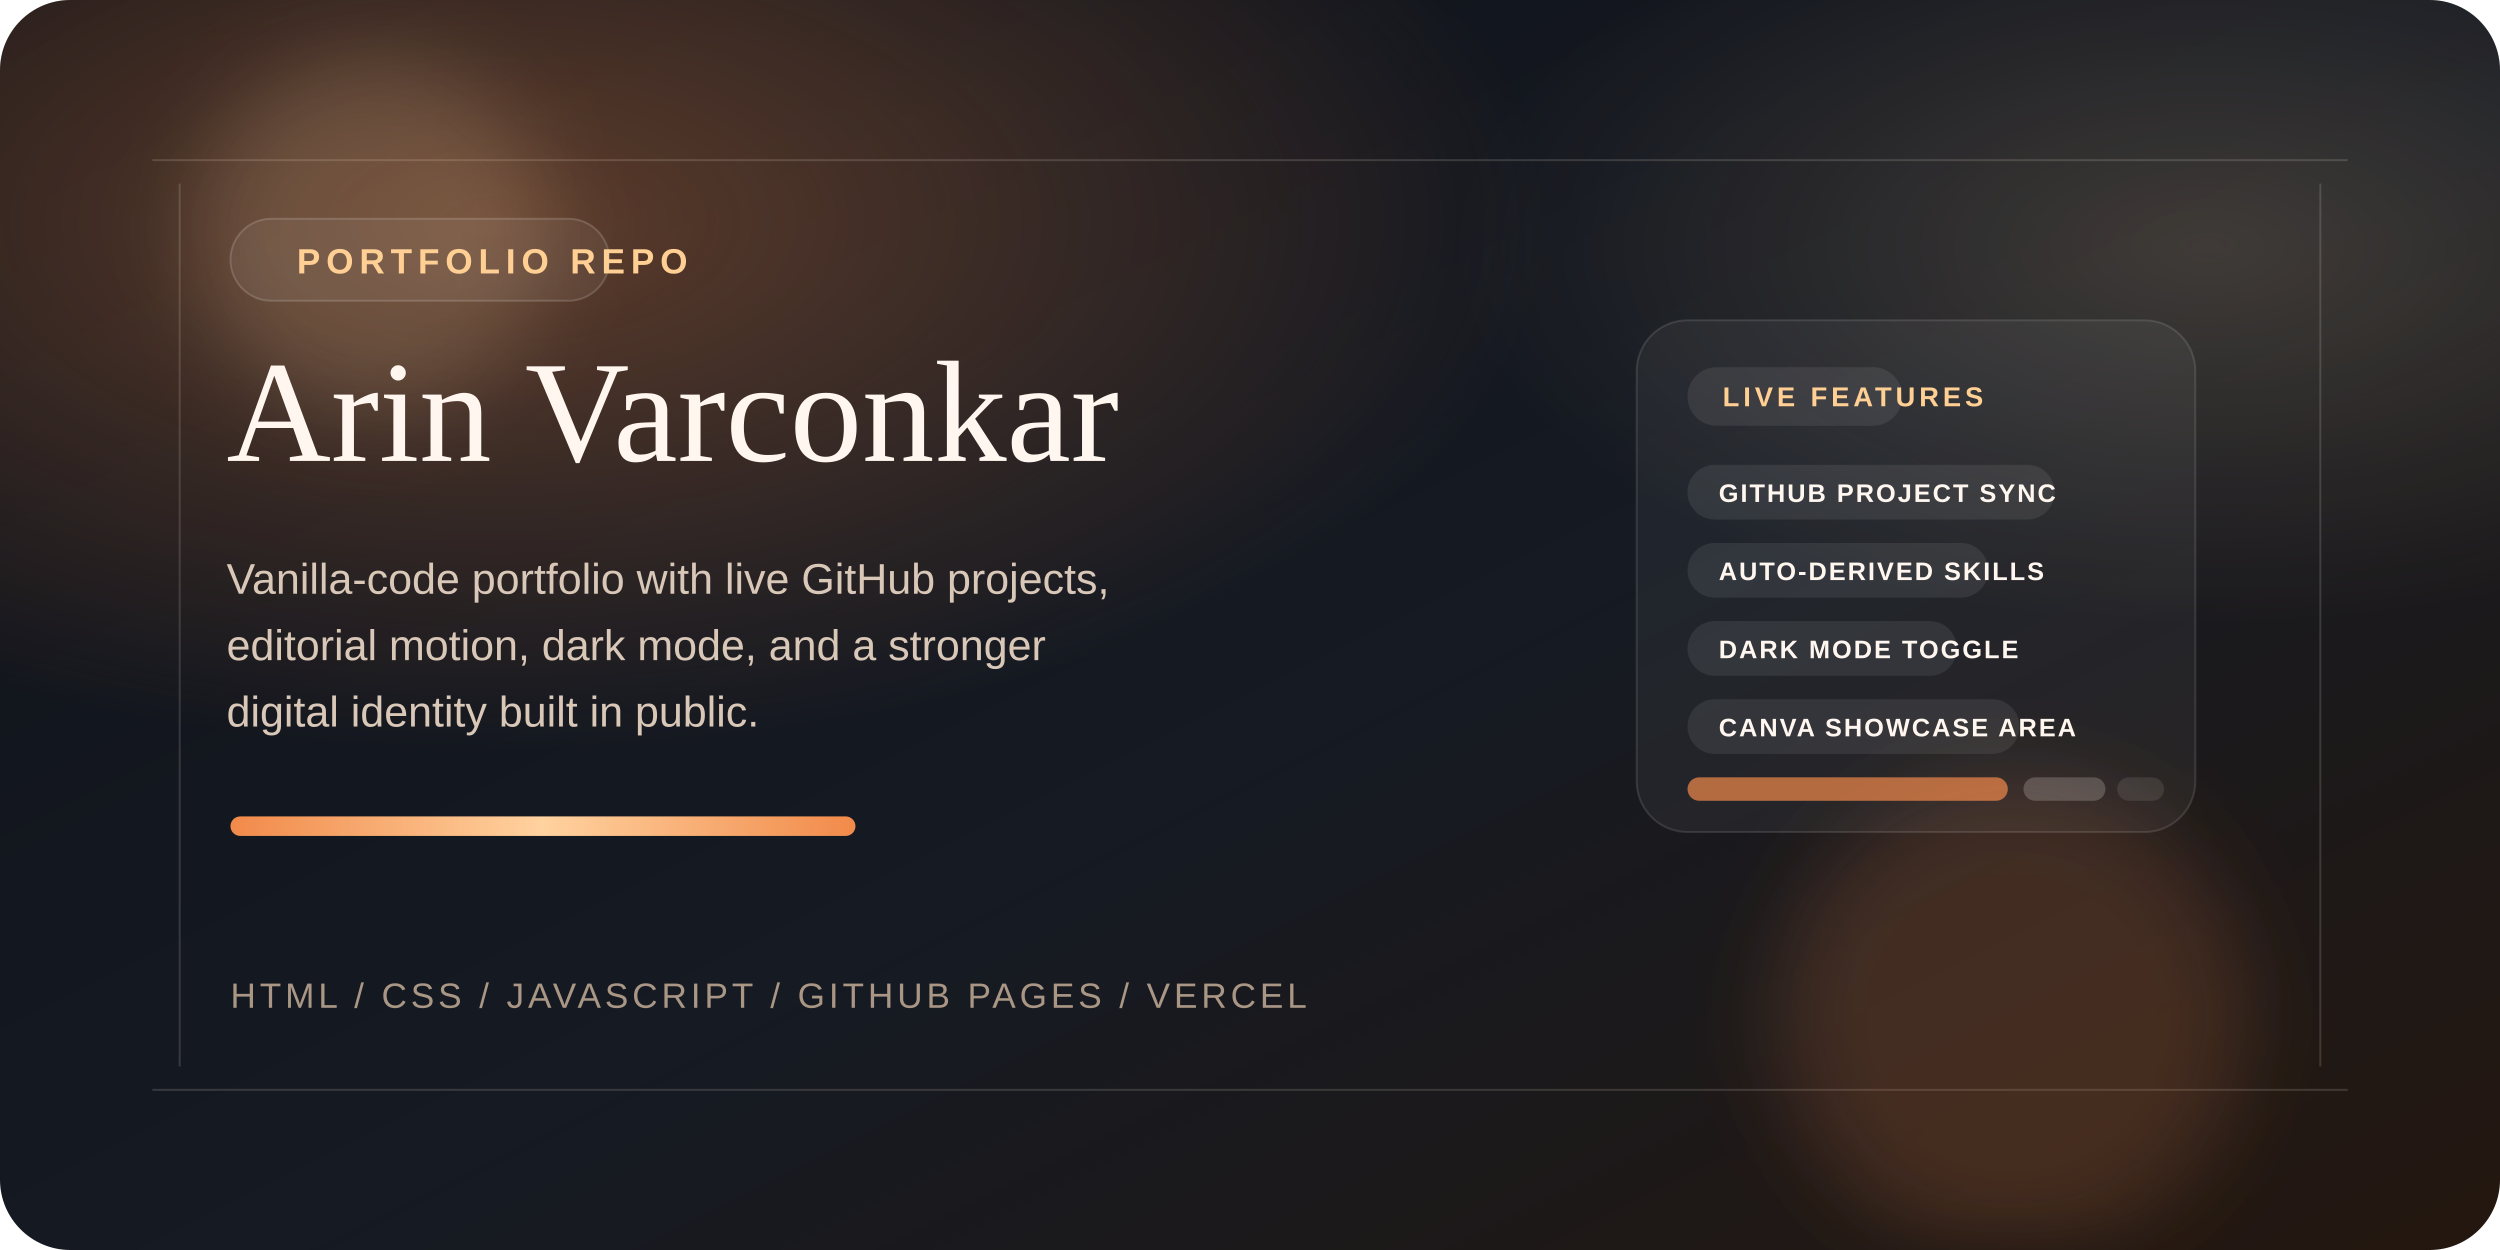
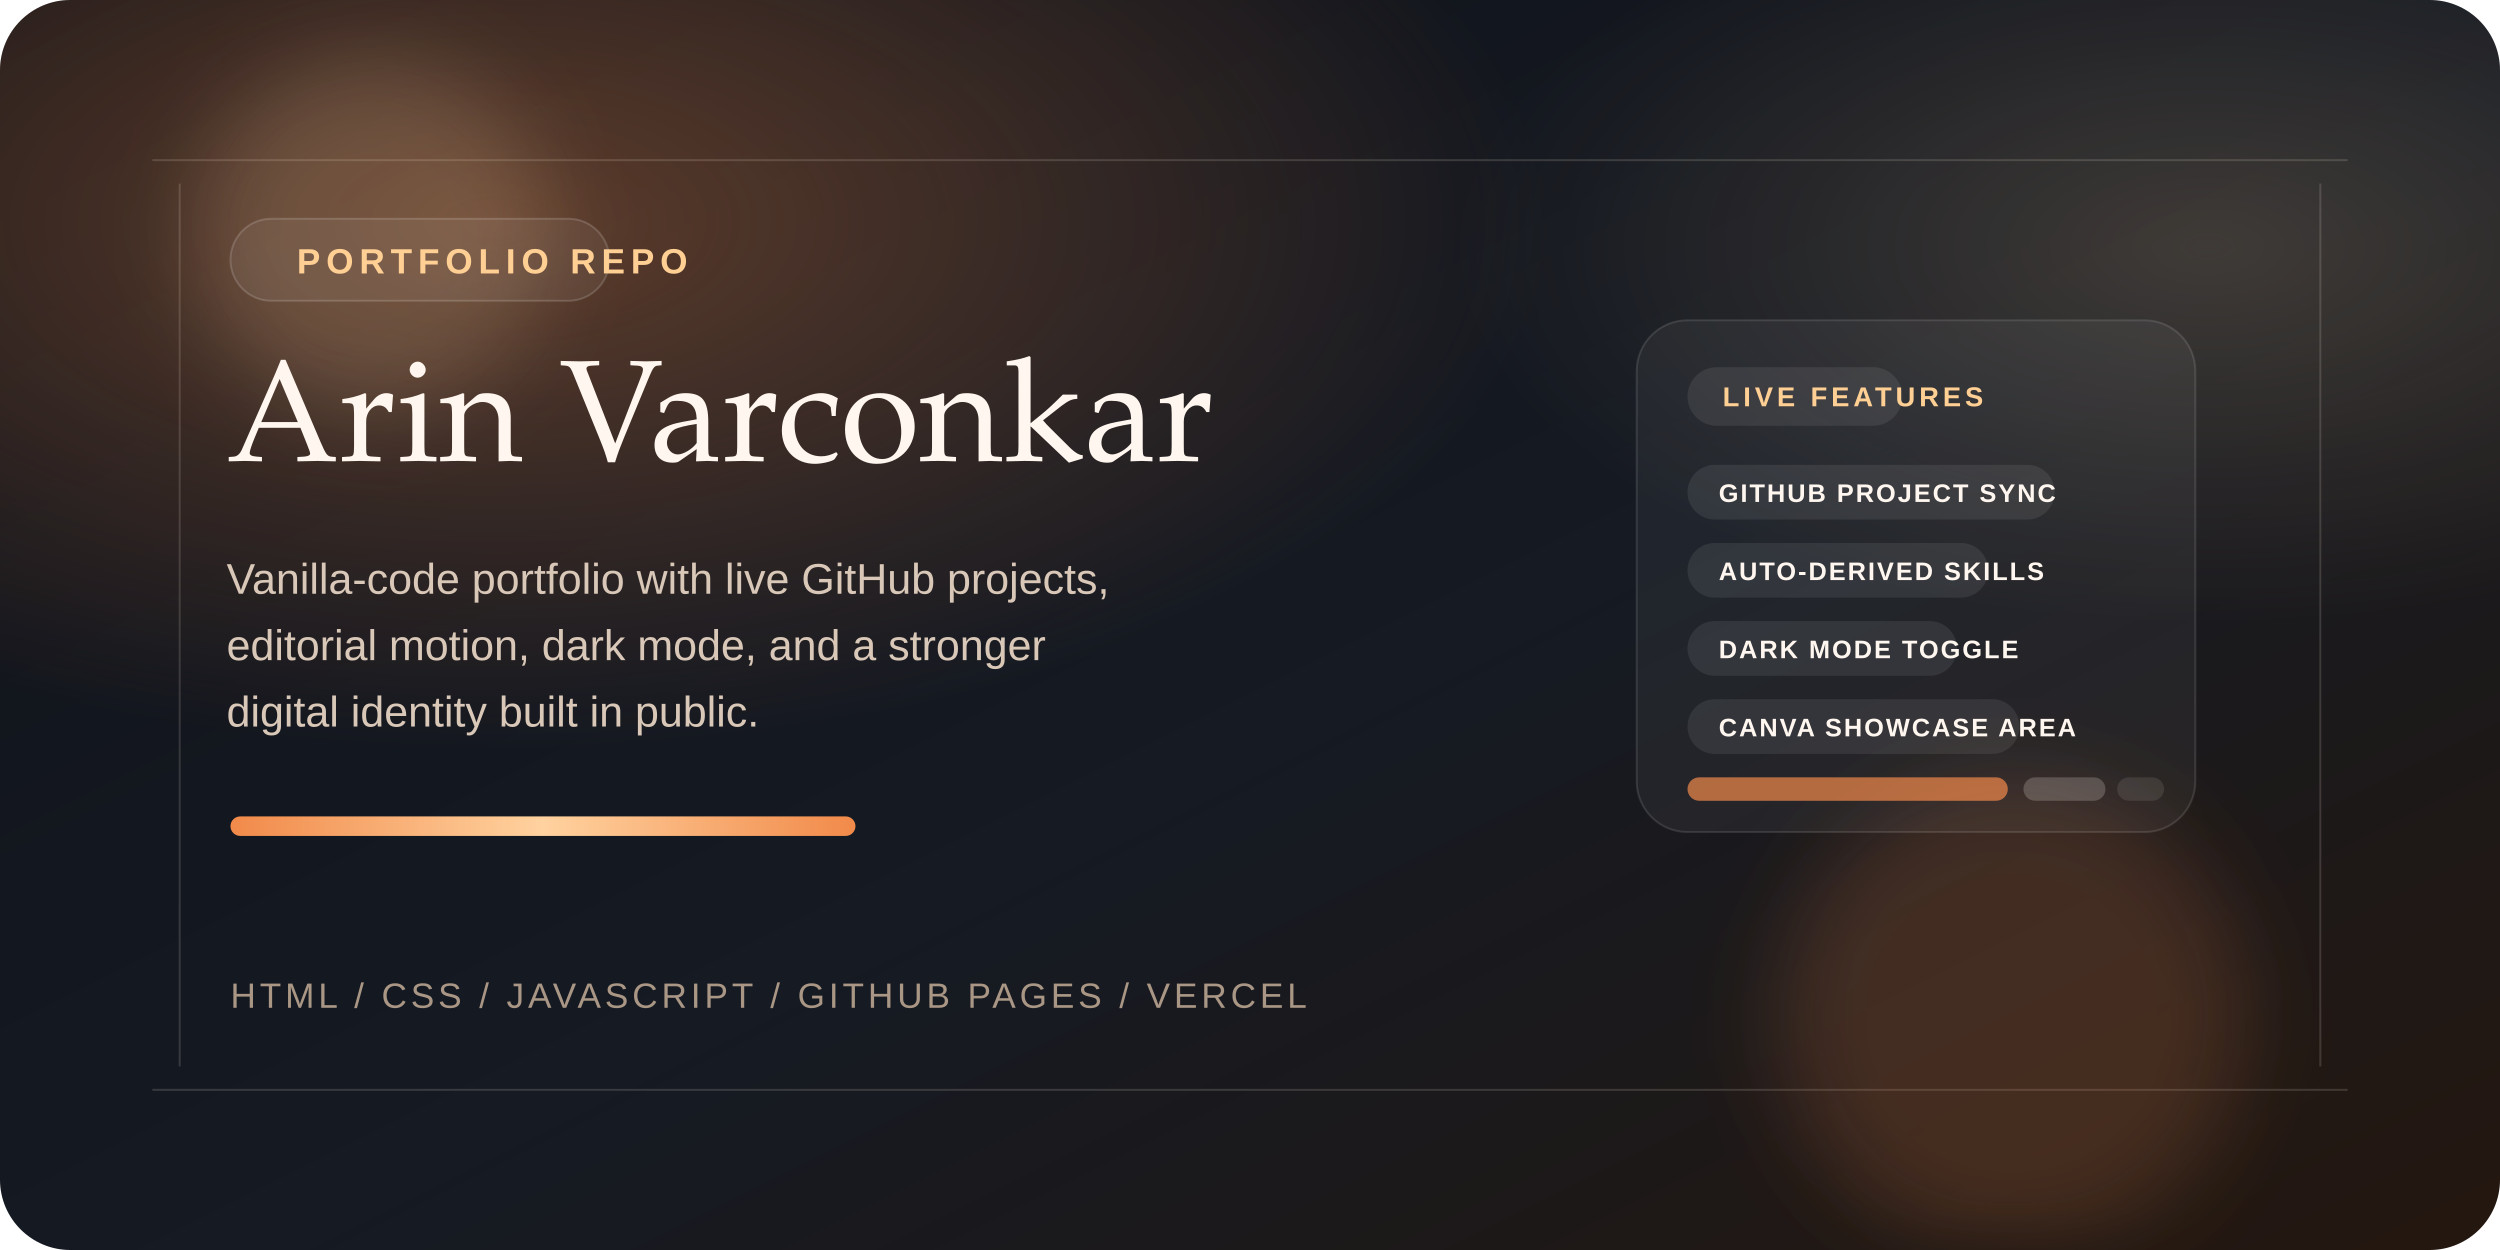
<svg xmlns="http://www.w3.org/2000/svg" viewBox="0 0 1280 640" role="img" aria-label="Arin Varconkar portfolio banner">
  <defs>
    <linearGradient id="bg" x1="0%" y1="0%" x2="100%" y2="100%">
      <stop offset="0%" stop-color="#0f1117" />
      <stop offset="55%" stop-color="#151a23" />
      <stop offset="100%" stop-color="#24170f" />
    </linearGradient>
    <linearGradient id="accent" x1="0%" y1="0%" x2="100%" y2="0%">
      <stop offset="0%" stop-color="#f18a4a" />
      <stop offset="50%" stop-color="#ffd29f" />
      <stop offset="100%" stop-color="#f18a4a" />
    </linearGradient>
    <radialGradient id="glowA" cx="20%" cy="18%" r="42%">
      <stop offset="0%" stop-color="#f18a4a" stop-opacity="0.34" />
      <stop offset="100%" stop-color="#f18a4a" stop-opacity="0" />
    </radialGradient>
    <radialGradient id="glowB" cx="88%" cy="20%" r="30%">
      <stop offset="0%" stop-color="#ffcf93" stop-opacity="0.18" />
      <stop offset="100%" stop-color="#ffcf93" stop-opacity="0" />
    </radialGradient>
    <filter id="soft" x="-20%" y="-20%" width="140%" height="140%">
      <feGaussianBlur stdDeviation="22" />
    </filter>
  </defs>
  <rect width="1280" height="640" rx="36" fill="url(#bg)" />
  <rect width="1280" height="640" rx="36" fill="url(#glowA)" />
  <rect width="1280" height="640" rx="36" fill="url(#glowB)" />
  <g opacity="0.15">
    <path d="M78 82h1124" stroke="#fff1e1" stroke-width="1" />
    <path d="M78 558h1124" stroke="#fff1e1" stroke-width="1" />
    <path d="M92 94v452" stroke="#fff1e1" stroke-width="1" />
    <path d="M1188 94v452" stroke="#fff1e1" stroke-width="1" />
  </g>
  <g filter="url(#soft)">
    <circle cx="1030" cy="520" r="120" fill="#f18a4a" fill-opacity="0.18" />
    <circle cx="190" cy="120" r="90" fill="#ffd6ab" fill-opacity="0.18" />
  </g>
  <rect x="118" y="112" width="194" height="42" rx="21" fill="rgba(255,255,255,0.06)" stroke="rgba(255,255,255,0.16)" />
-   <text x="152" y="140" font-family="Arial, Helvetica, sans-serif" font-size="18" font-weight="700" fill="#ffcf93" letter-spacing="3">PORTFOLIO REPO</text>
-   <text x="116" y="236" font-family="Georgia, 'Times New Roman', serif" font-size="74" fill="#fff7ef">Arin Varconkar</text>
-   <text x="116" y="304" font-family="Arial, Helvetica, sans-serif" font-size="22" fill="#d9c8b8">Vanilla-code portfolio with live GitHub projects,</text>
-   <text x="116" y="338" font-family="Arial, Helvetica, sans-serif" font-size="22" fill="#d9c8b8">editorial motion, dark mode, and a stronger</text>
-   <text x="116" y="372" font-family="Arial, Helvetica, sans-serif" font-size="22" fill="#d9c8b8">digital identity built in public.</text>
+   <text x="152" y="140" font-family="'Trebuchet MS', 'Segoe UI', Arial, sans-serif" font-size="18" font-weight="700" fill="#ffcf93" letter-spacing="3">PORTFOLIO REPO</text>
+   <text x="116" y="236" font-family="'Palatino Linotype', 'Book Antiqua', Garamond, Georgia, serif" font-size="74" fill="#fff7ef">Arin Varconkar</text>
+   <text x="116" y="304" font-family="'Trebuchet MS', 'Segoe UI', Arial, sans-serif" font-size="22" fill="#d9c8b8">Vanilla-code portfolio with live GitHub projects,</text>
+   <text x="116" y="338" font-family="'Trebuchet MS', 'Segoe UI', Arial, sans-serif" font-size="22" fill="#d9c8b8">editorial motion, dark mode, and a stronger</text>
+   <text x="116" y="372" font-family="'Trebuchet MS', 'Segoe UI', Arial, sans-serif" font-size="22" fill="#d9c8b8">digital identity built in public.</text>
  <rect x="118" y="418" width="320" height="10" rx="5" fill="url(#accent)" />
  <g transform="translate(838 164)">
    <rect width="286" height="262" rx="26" fill="rgba(255,255,255,0.05)" stroke="rgba(255,255,255,0.12)" />
    <rect x="26" y="24" width="110" height="30" rx="15" fill="rgba(255,255,255,0.08)" />
-     <text x="44" y="44" font-family="Arial, Helvetica, sans-serif" font-size="14" font-weight="700" fill="#ffcf93" letter-spacing="2">LIVE FEATURES</text>
+     <text x="44" y="44" font-family="'Trebuchet MS', 'Segoe UI', Arial, sans-serif" font-size="14" font-weight="700" fill="#ffcf93" letter-spacing="2">LIVE FEATURES</text>
    <rect x="26" y="74" width="188" height="28" rx="14" fill="rgba(255,255,255,0.08)" />
-     <text x="42" y="93" font-family="Arial, Helvetica, sans-serif" font-size="13" font-weight="700" fill="#fff7ef" letter-spacing="1">GITHUB PROJECT SYNC</text>
+     <text x="42" y="93" font-family="'Trebuchet MS', 'Segoe UI', Arial, sans-serif" font-size="13" font-weight="700" fill="#fff7ef" letter-spacing="1">GITHUB PROJECT SYNC</text>
    <rect x="26" y="114" width="154" height="28" rx="14" fill="rgba(255,255,255,0.08)" />
-     <text x="42" y="133" font-family="Arial, Helvetica, sans-serif" font-size="13" font-weight="700" fill="#fff7ef" letter-spacing="1">AUTO-DERIVED SKILLS</text>
+     <text x="42" y="133" font-family="'Trebuchet MS', 'Segoe UI', Arial, sans-serif" font-size="13" font-weight="700" fill="#fff7ef" letter-spacing="1">AUTO-DERIVED SKILLS</text>
    <rect x="26" y="154" width="138" height="28" rx="14" fill="rgba(255,255,255,0.08)" />
-     <text x="42" y="173" font-family="Arial, Helvetica, sans-serif" font-size="13" font-weight="700" fill="#fff7ef" letter-spacing="1">DARK MODE TOGGLE</text>
+     <text x="42" y="173" font-family="'Trebuchet MS', 'Segoe UI', Arial, sans-serif" font-size="13" font-weight="700" fill="#fff7ef" letter-spacing="1">DARK MODE TOGGLE</text>
    <rect x="26" y="194" width="170" height="28" rx="14" fill="rgba(255,255,255,0.08)" />
-     <text x="42" y="213" font-family="Arial, Helvetica, sans-serif" font-size="13" font-weight="700" fill="#fff7ef" letter-spacing="1">CANVA SHOWCASE AREA</text>
+     <text x="42" y="213" font-family="'Trebuchet MS', 'Segoe UI', Arial, sans-serif" font-size="13" font-weight="700" fill="#fff7ef" letter-spacing="1">CANVA SHOWCASE AREA</text>
    <rect x="26" y="234" width="164" height="12" rx="6" fill="#f18a4a" fill-opacity="0.7" />
    <rect x="198" y="234" width="42" height="12" rx="6" fill="#fff7ef" fill-opacity="0.2" />
    <rect x="246" y="234" width="24" height="12" rx="6" fill="#fff7ef" fill-opacity="0.1" />
  </g>
-   <text x="118" y="516" font-family="Arial, Helvetica, sans-serif" font-size="18" fill="#a99684" letter-spacing="2">HTML / CSS / JAVASCRIPT / GITHUB PAGES / VERCEL</text>
+   <text x="118" y="516" font-family="'Trebuchet MS', 'Segoe UI', Arial, sans-serif" font-size="18" fill="#a99684" letter-spacing="2">HTML / CSS / JAVASCRIPT / GITHUB PAGES / VERCEL</text>
</svg>
